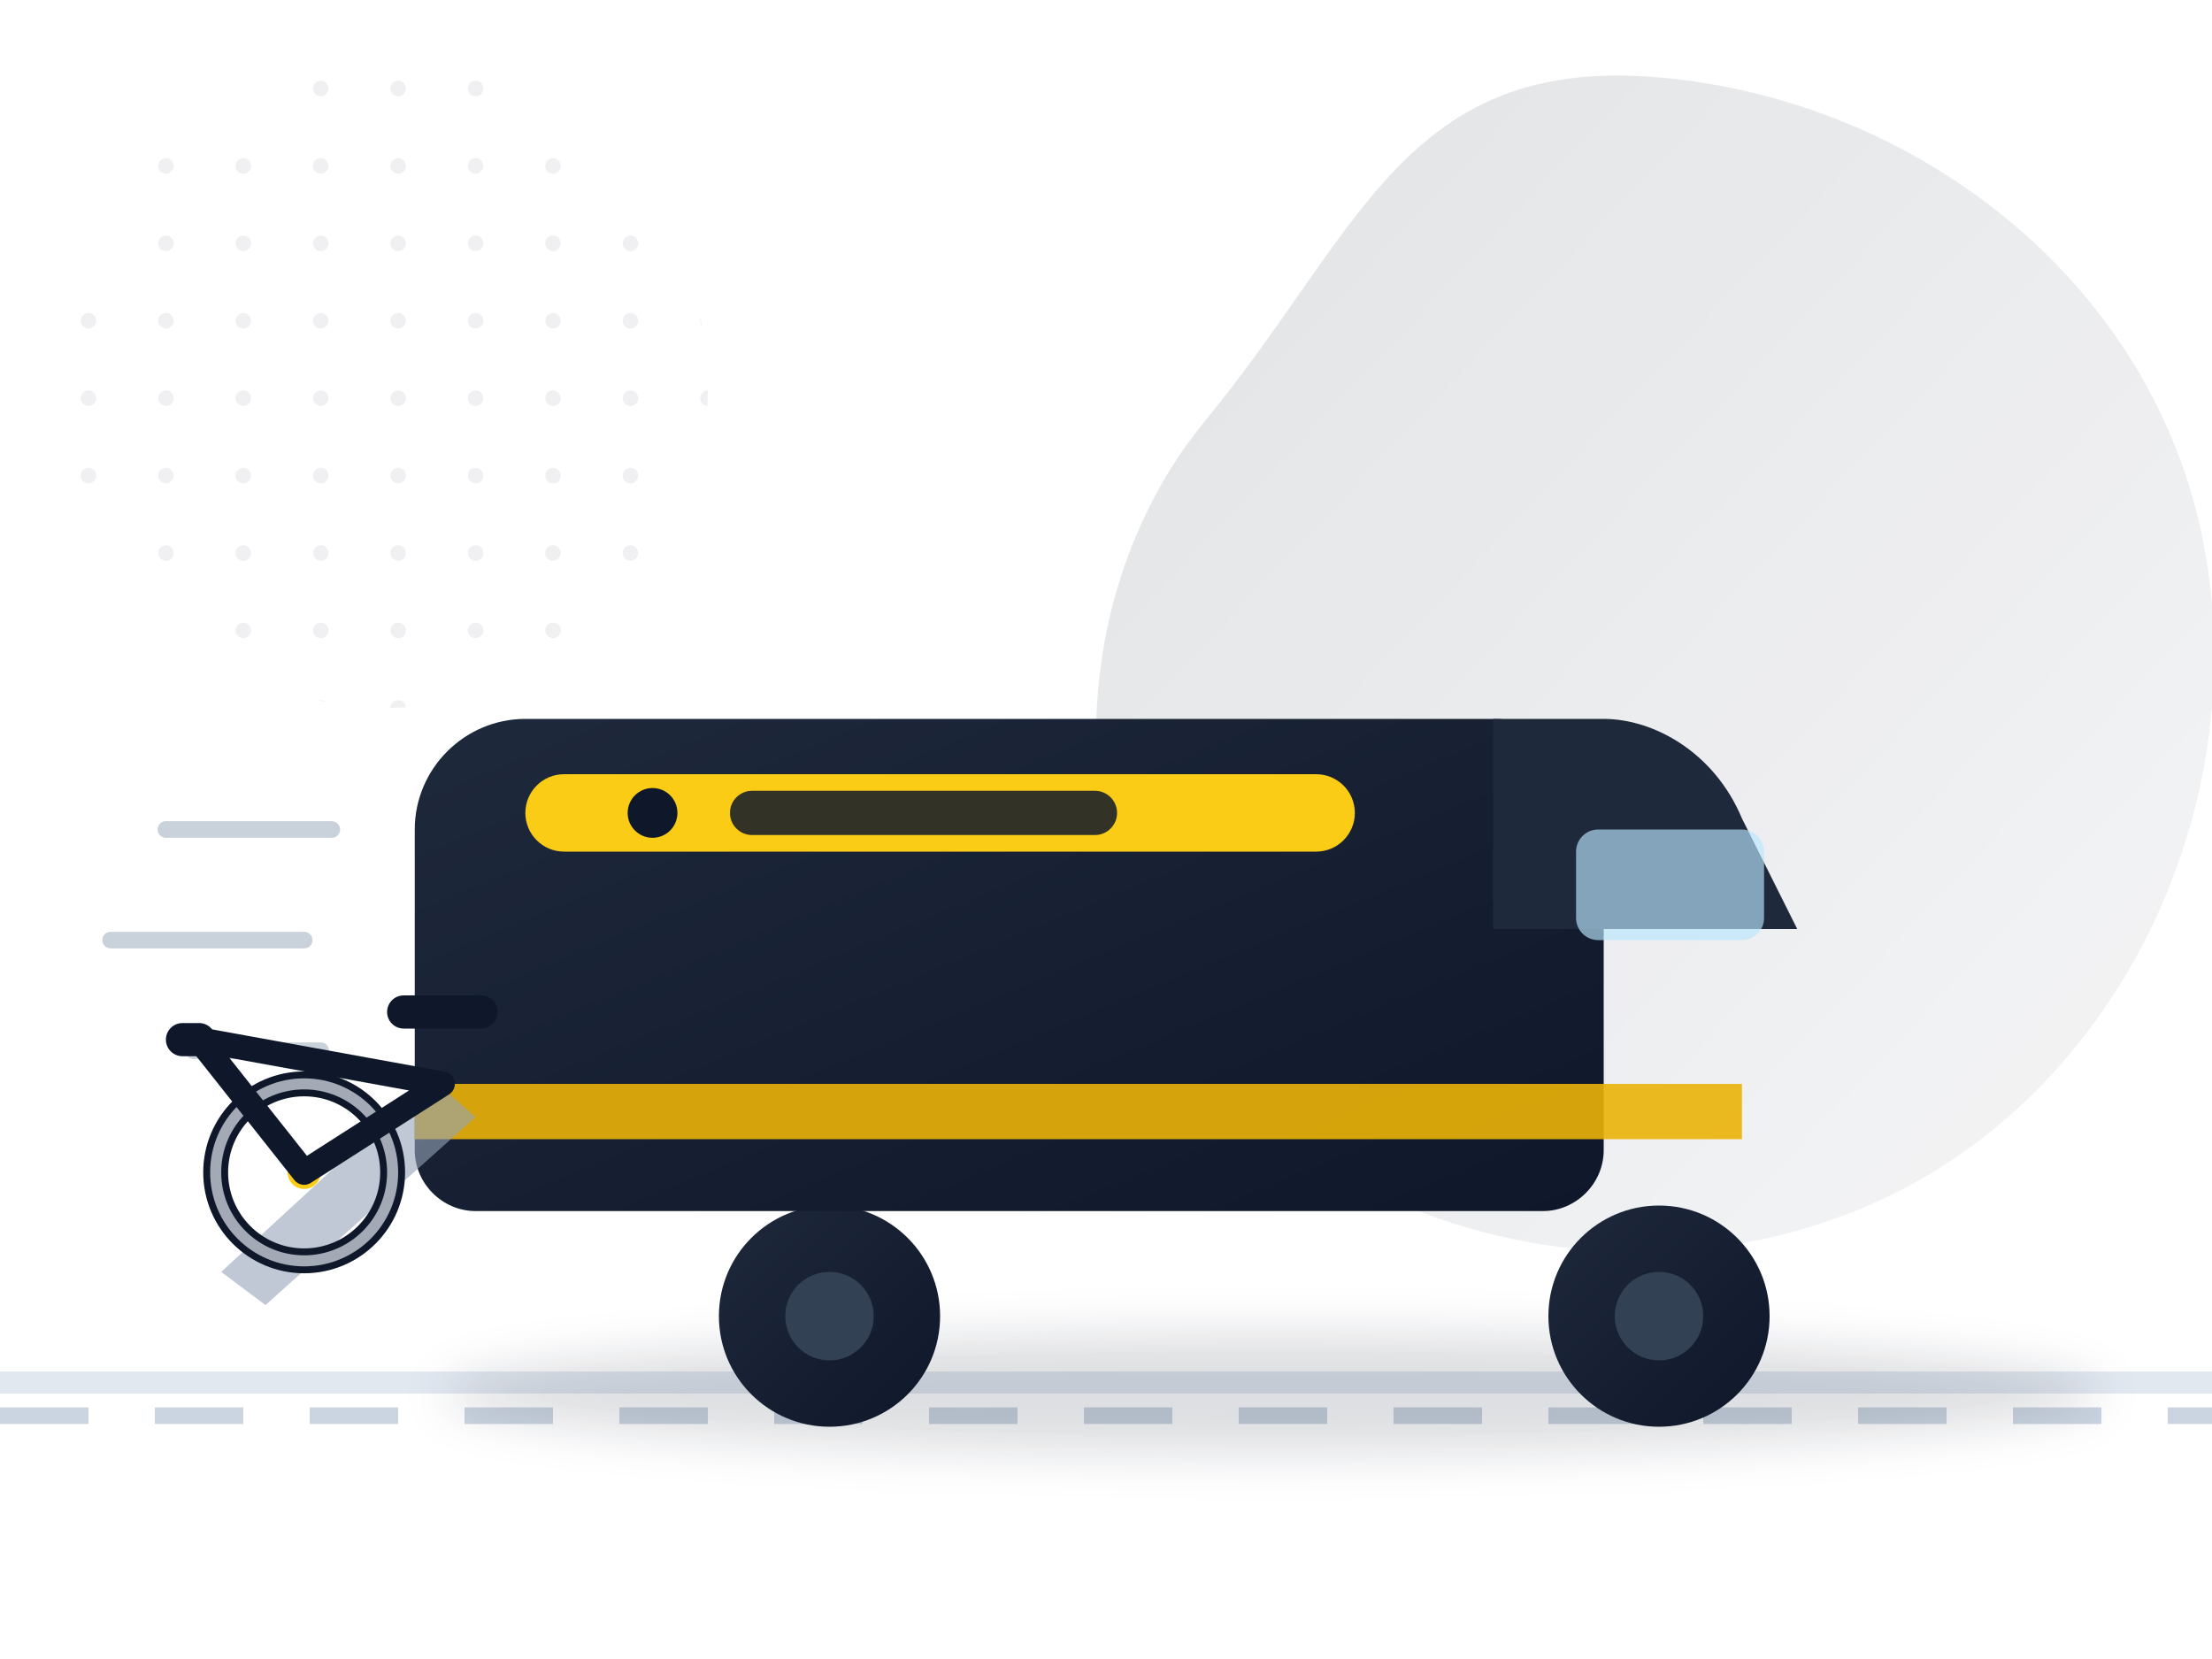
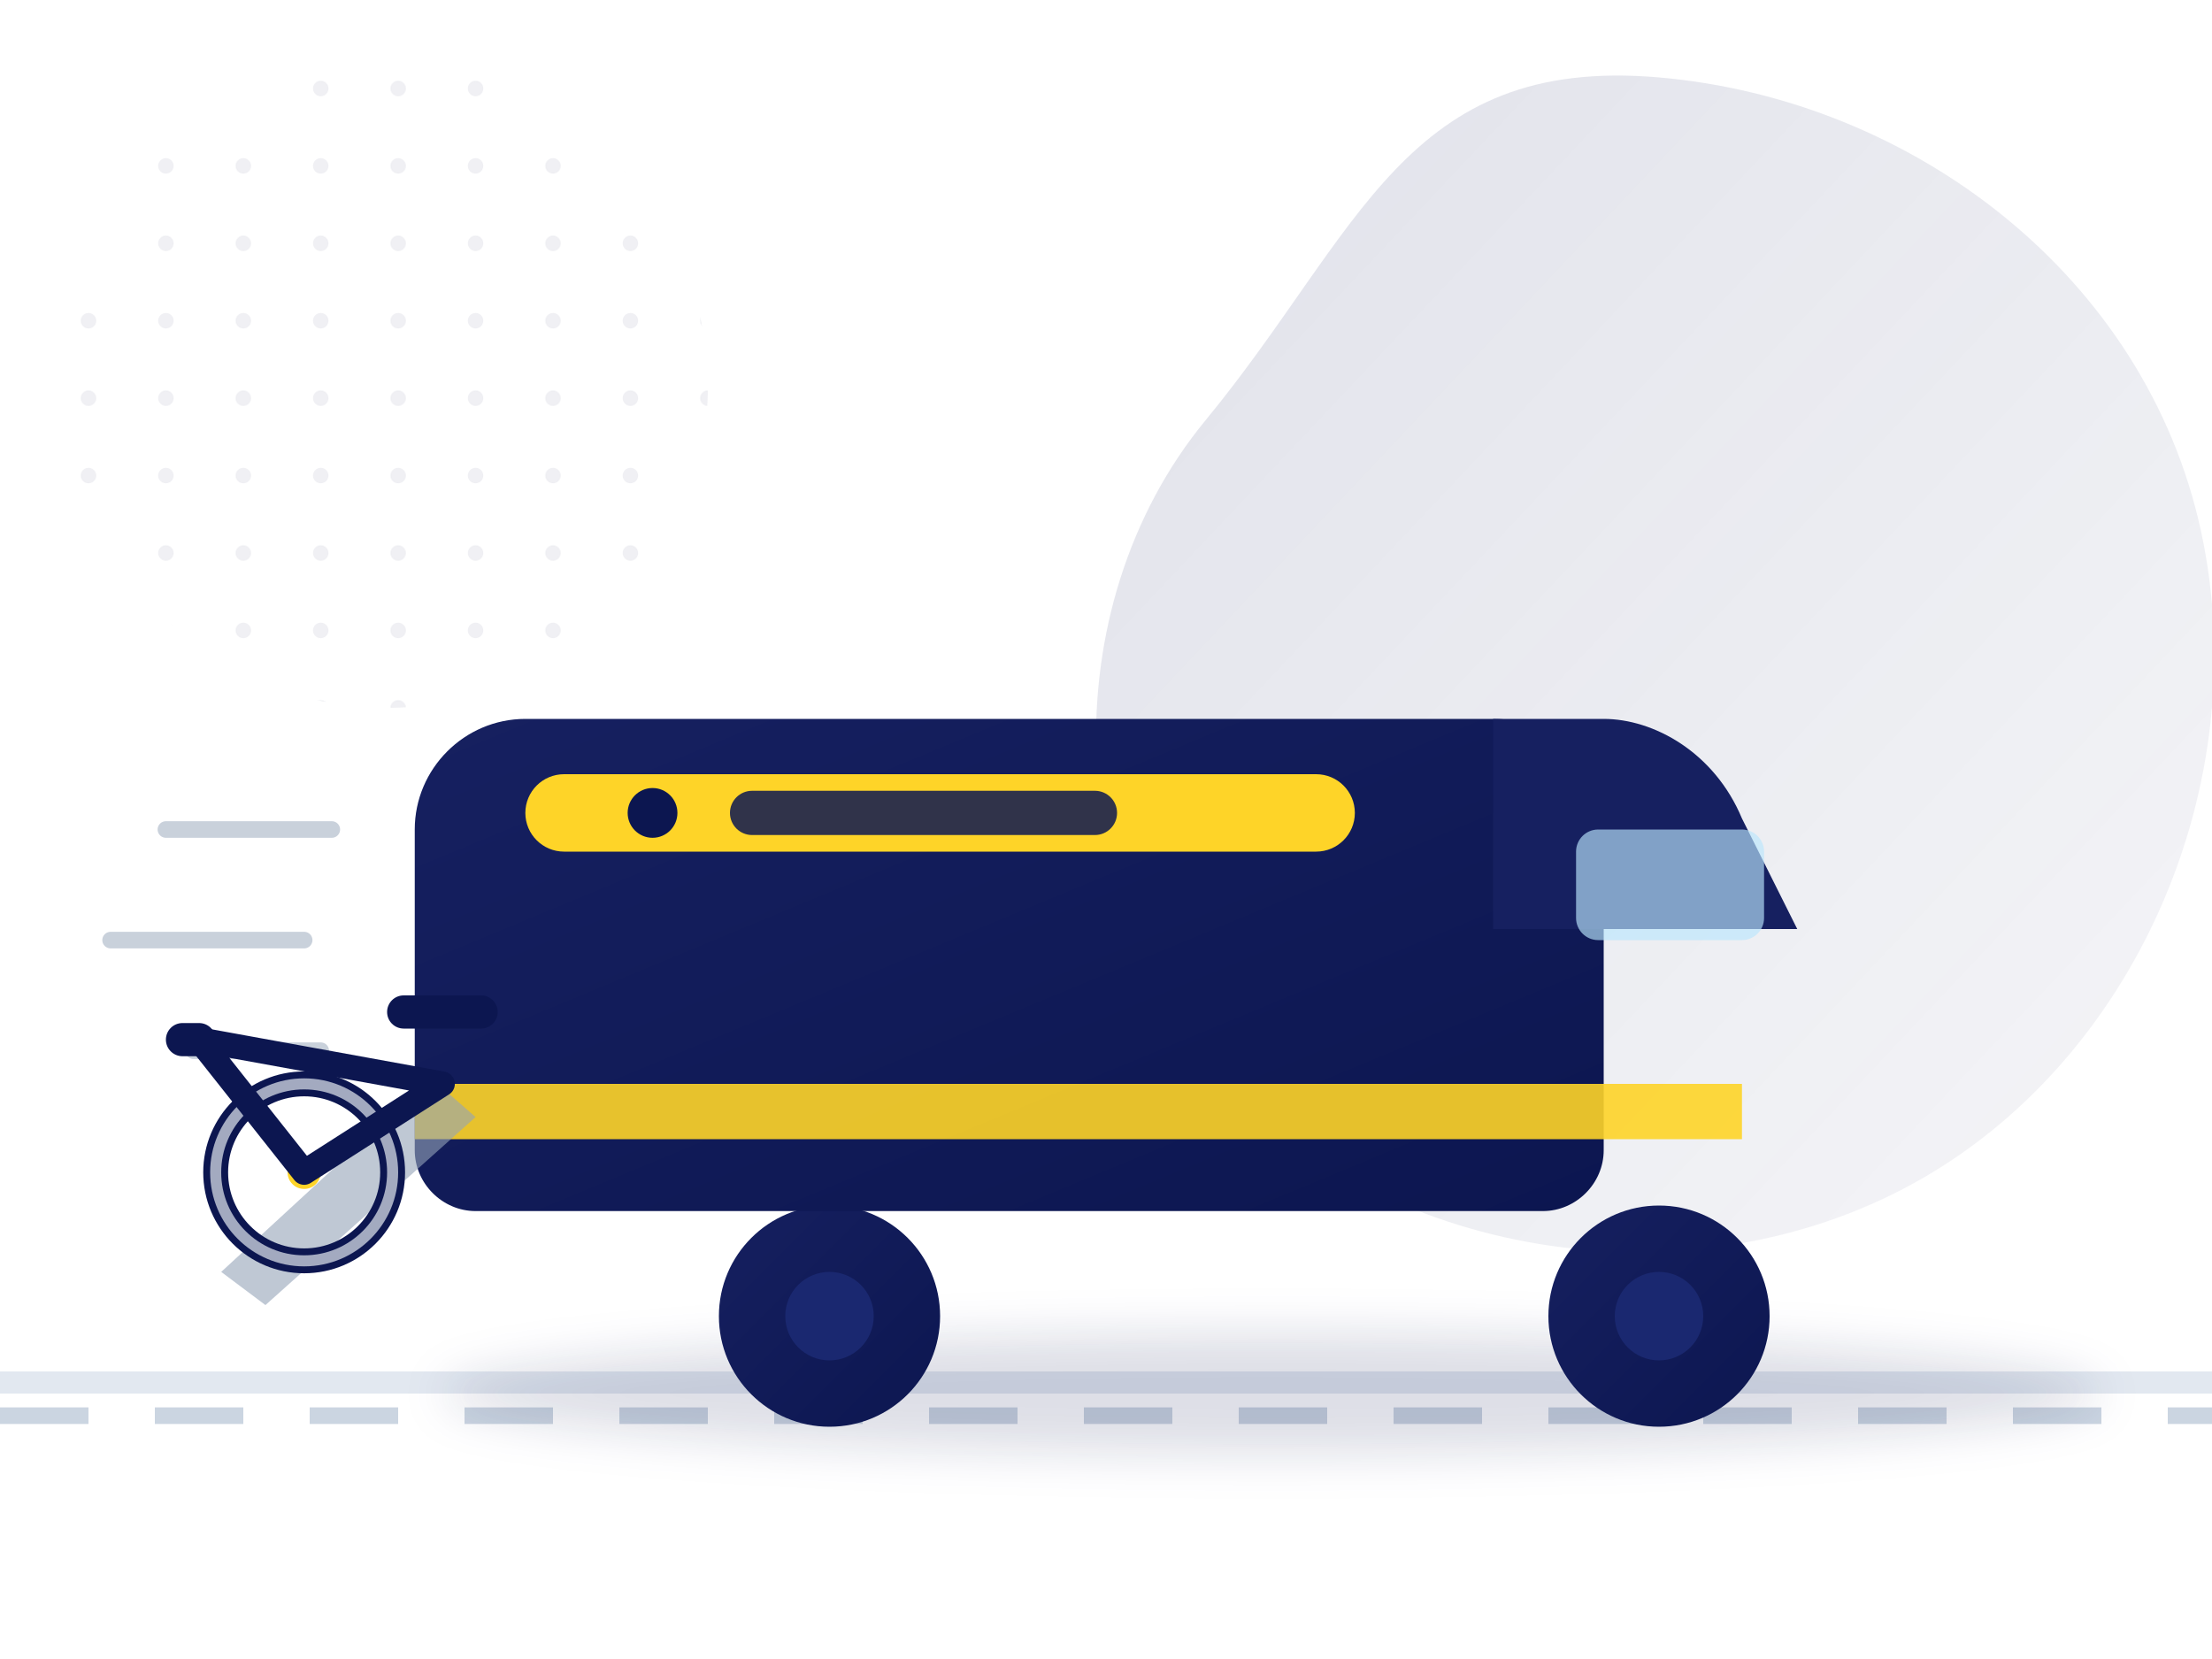
<svg xmlns="http://www.w3.org/2000/svg" viewBox="0 0 400 300" role="img">
  <defs>
    <linearGradient id="pd-navy" x1="0" y1="0" x2="1" y2="1">
-       <stop offset="0%" stop-color="#1e293b" />
-       <stop offset="100%" stop-color="#0f172a" />
+       <stop offset="0%" stop-color="#162060" />
+       <stop offset="100%" stop-color="#0C1650" />
    </linearGradient>
    <linearGradient id="pd-yellow" x1="0" y1="0" x2="1" y2="1">
-       <stop offset="0%" stop-color="#facc15" />
-       <stop offset="100%" stop-color="#eab308" />
+       <stop offset="0%" stop-color="#FED428" />
+       <stop offset="100%" stop-color="#FED428" />
    </linearGradient>
    <linearGradient id="pd-blob" x1="0" y1="0" x2="1" y2="1">
-       <stop offset="0%" stop-color="#1e293b" stop-opacity="0.13" />
-       <stop offset="100%" stop-color="#0f172a" stop-opacity="0.04" />
+       <stop offset="0%" stop-color="#162060" stop-opacity="0.13" />
+       <stop offset="100%" stop-color="#0C1650" stop-opacity="0.04" />
    </linearGradient>
    <pattern id="pd-dots" width="14" height="14" patternUnits="userSpaceOnUse">
-       <circle cx="2" cy="2" r="1.4" fill="#0f172a" fill-opacity="0.12" />
+       <circle cx="2" cy="2" r="1.4" fill="#0C1650" fill-opacity="0.12" />
    </pattern>
    <filter id="pd-blur" x="-50%" y="-50%" width="200%" height="200%">
      <feGaussianBlur stdDeviation="4" />
    </filter>
  </defs>
  <g id="backdrop">
    <path fill="url(#pd-blob)" d="M300 14c46 4 88 36 98 82 10 46-12 96-52 118-40 22-94 14-124-18-30-32-32-86-4-120 28-34 36-66 82-62Z" />
    <circle cx="70" cy="70" r="58" fill="url(#pd-dots)" opacity="0.55" />
  </g>
  <g id="road">
    <rect x="0" y="248" width="400" height="4" fill="#e2e8f0" />
    <g stroke="#cbd5e1" stroke-width="3" stroke-dasharray="16 12">
      <line x1="0" y1="256" x2="400" y2="256" />
    </g>
  </g>
  <g id="ground-shadow">
-     <ellipse cx="230" cy="252" rx="150" ry="11" fill="#0f172a" opacity="0.14" filter="url(#pd-blur)" />
+     <ellipse cx="230" cy="252" rx="150" ry="11" fill="#0C1650" opacity="0.14" filter="url(#pd-blur)" />
  </g>
  <g id="motion-lines">
    <g stroke="#94a3b8" stroke-width="3" stroke-linecap="round" opacity="0.5">
      <line x1="30" y1="150" x2="60" y2="150" />
      <line x1="20" y1="170" x2="55" y2="170" />
      <line x1="35" y1="190" x2="58" y2="190" />
    </g>
  </g>
  <g id="van">
    <circle cx="150" cy="238" r="20" fill="url(#pd-navy)" />
-     <circle cx="150" cy="238" r="8" fill="#334155" />
+     <circle cx="150" cy="238" r="8" fill="#1A2870" />
    <circle cx="300" cy="238" r="20" fill="url(#pd-navy)" />
-     <circle cx="300" cy="238" r="8" fill="#334155" />
+     <circle cx="300" cy="238" r="8" fill="#1A2870" />
    <path d="M75 150c0-11 9-20 20-20h175c12 0 20 9 20 20v58c0 6-5 11-11 11H86c-6 0-11-5-11-11Z" fill="url(#pd-navy)" />
-     <path d="M270 130h20c9 0 20 6 25 18l10 20h-55Z" fill="#1e293b" />
+     <path d="M270 130h20c9 0 20 6 25 18l10 20h-55Z" fill="#162060" />
    <rect x="285" y="150" width="34" height="20" rx="4" fill="#bae6fd" opacity="0.65" />
-     <rect x="95" y="140" width="150" height="14" rx="7" fill="#facc15" />
-     <circle cx="118" cy="147" r="4.5" fill="#0f172a" />
-     <rect x="132" y="143" width="70" height="8" rx="4" fill="#0f172a" opacity="0.85" />
-     <rect x="75" y="196" width="240" height="10" fill="#eab308" opacity="0.9" />
+     <rect x="95" y="140" width="150" height="14" rx="7" fill="#FED428" />
+     <circle cx="118" cy="147" r="4.5" fill="#0C1650" />
+     <rect x="132" y="143" width="70" height="8" rx="4" fill="#0C1650" opacity="0.85" />
+     <rect x="75" y="196" width="240" height="10" fill="#FED428" opacity="0.9" />
  </g>
  <g id="ramp">
    <path d="M40 230 L78 195 L86 202 L48 236Z" fill="#94a3b8" opacity="0.6" />
  </g>
  <g id="cargo-bike">
-     <circle cx="55" cy="212" r="16" fill="none" stroke="#0f172a" stroke-width="4.5" />
+     <circle cx="55" cy="212" r="16" fill="none" stroke="#0C1650" stroke-width="4.5" />
    <circle cx="55" cy="212" r="16" fill="none" stroke="#e2e8f0" stroke-width="2" opacity="0.7" />
-     <circle cx="55" cy="212" r="3" fill="#facc15" />
-     <path d="M55 212 L80 196 L36 188 L55 212Z" fill="none" stroke="#0f172a" stroke-width="4.5" stroke-linejoin="round" />
-     <rect x="70" y="180" width="20" height="6" rx="3" fill="#0f172a" />
-     <rect x="30" y="185" width="9" height="6" rx="3" fill="#0f172a" />
+     <circle cx="55" cy="212" r="3" fill="#FED428" />
+     <path d="M55 212 L80 196 L36 188 L55 212Z" fill="none" stroke="#0C1650" stroke-width="4.5" stroke-linejoin="round" />
+     <rect x="70" y="180" width="20" height="6" rx="3" fill="#0C1650" />
+     <rect x="30" y="185" width="9" height="6" rx="3" fill="#0C1650" />
  </g>
</svg>
